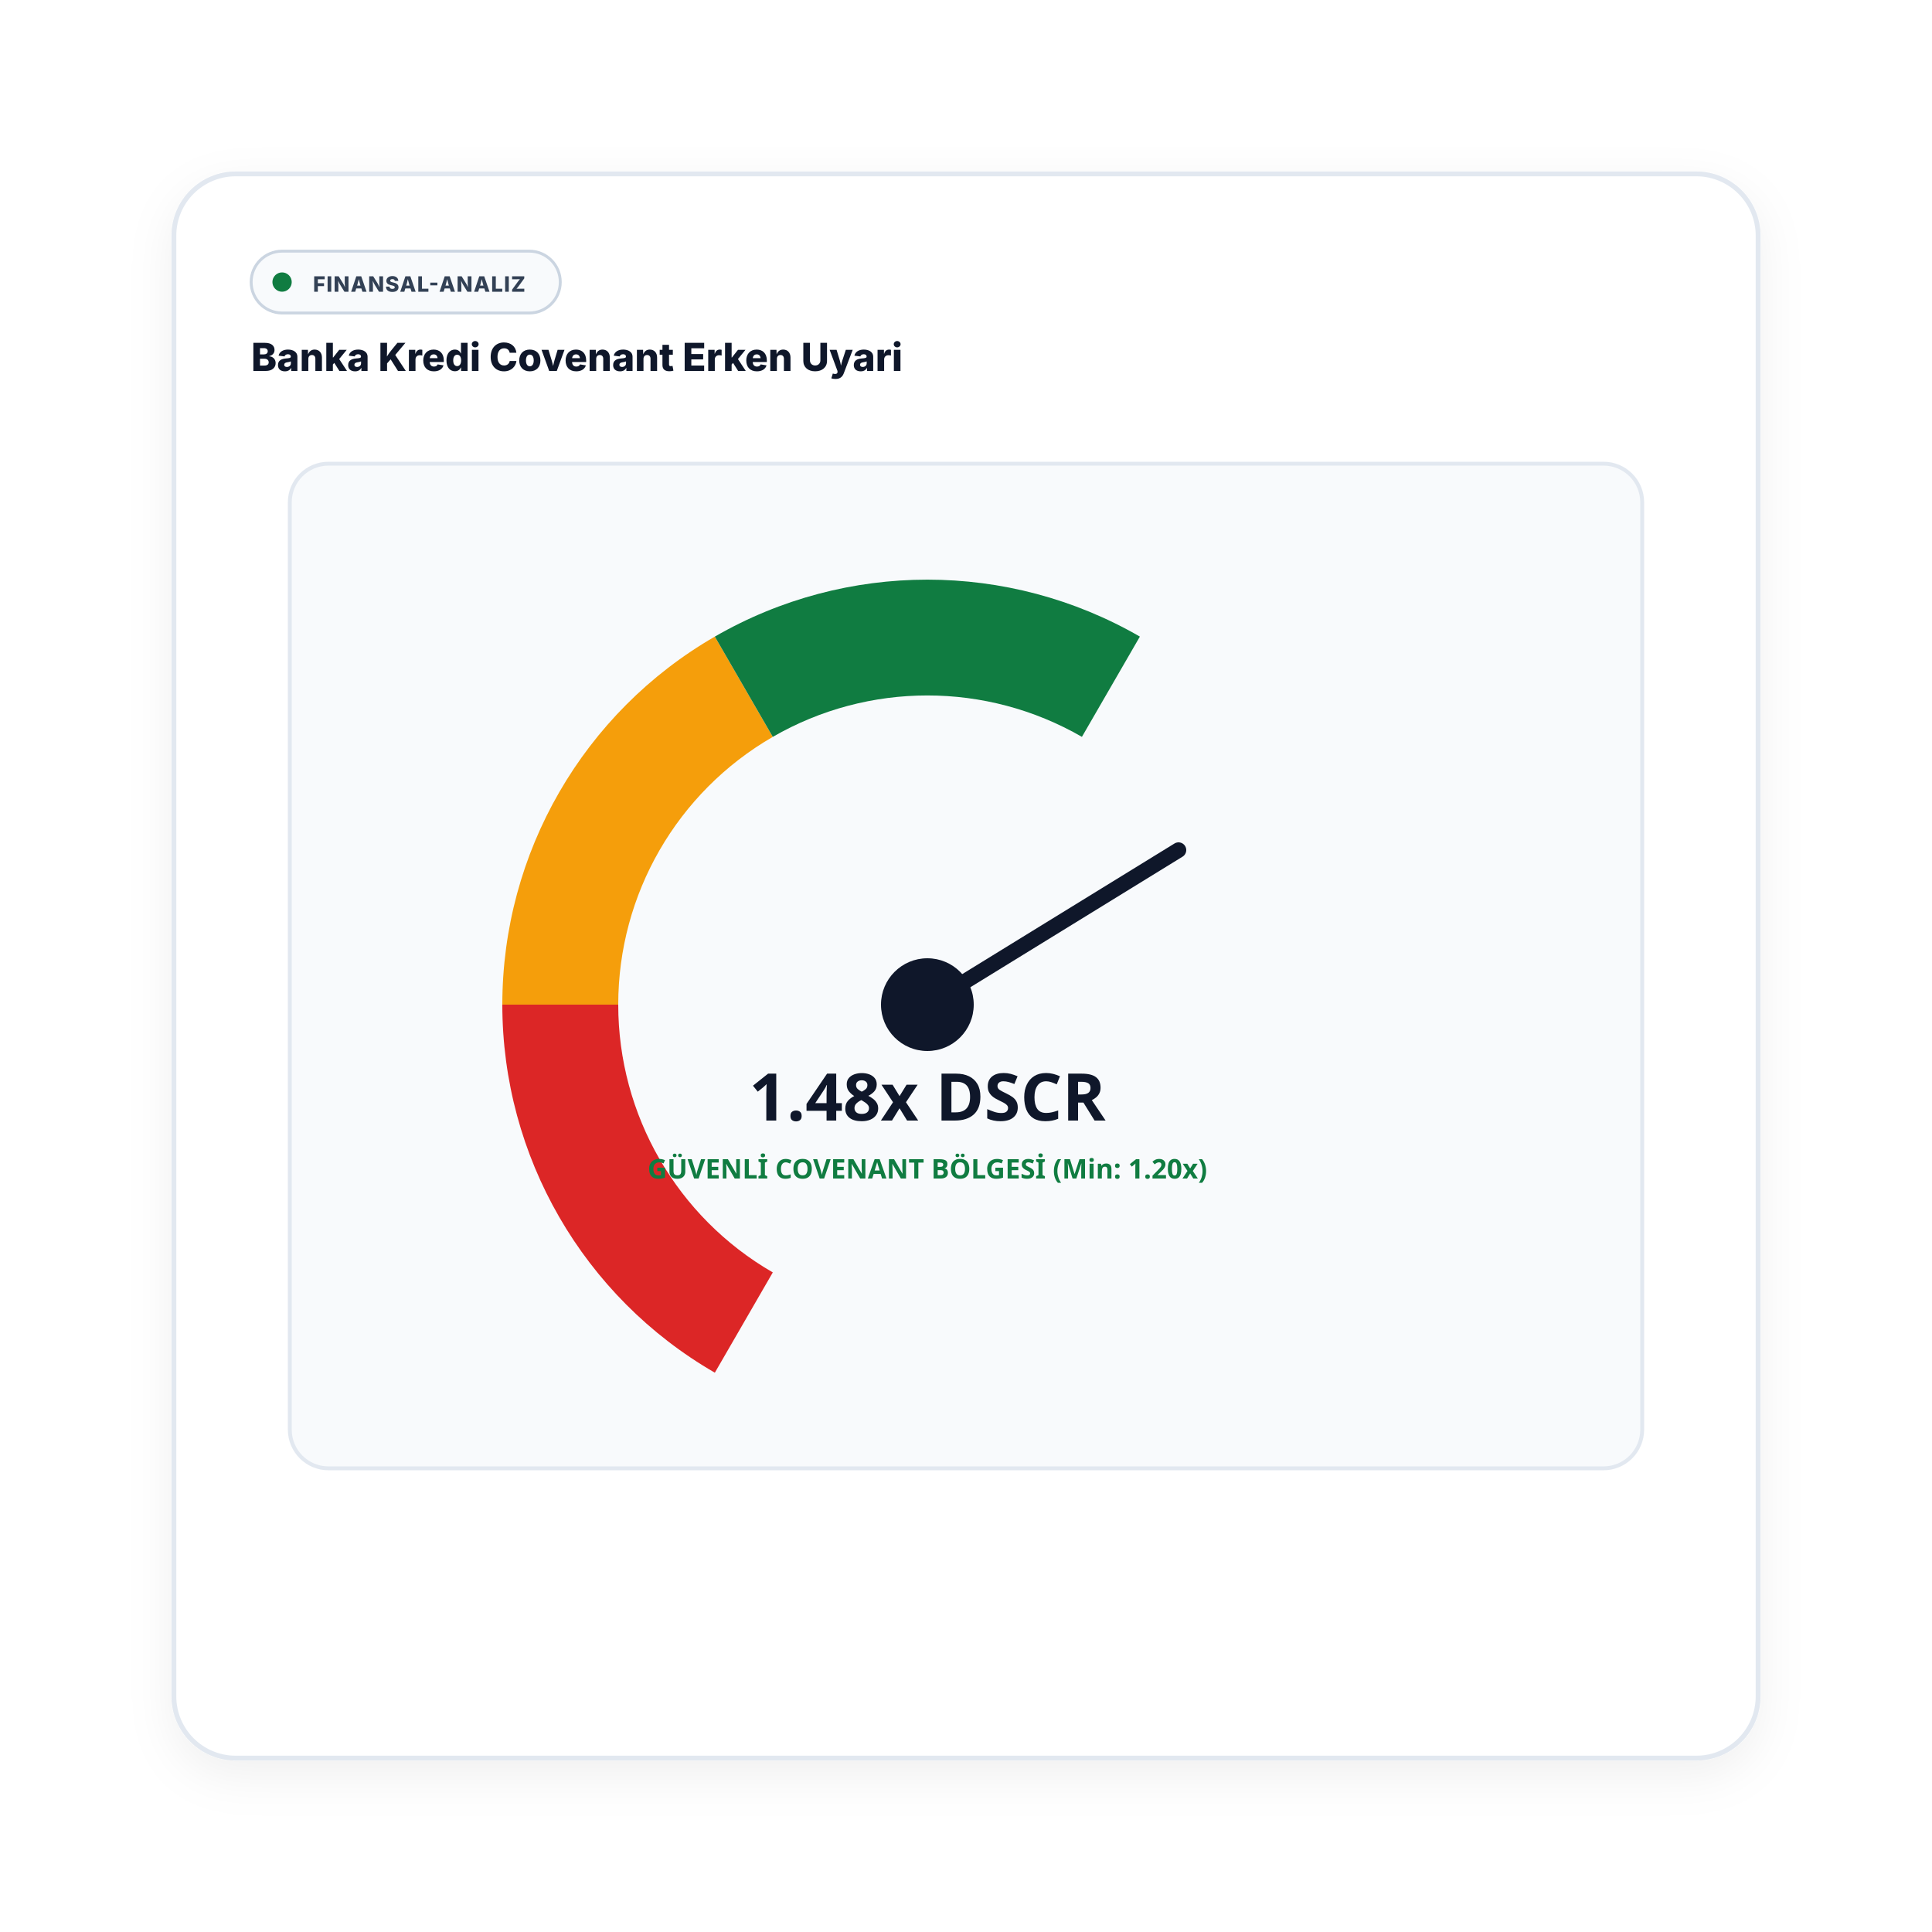
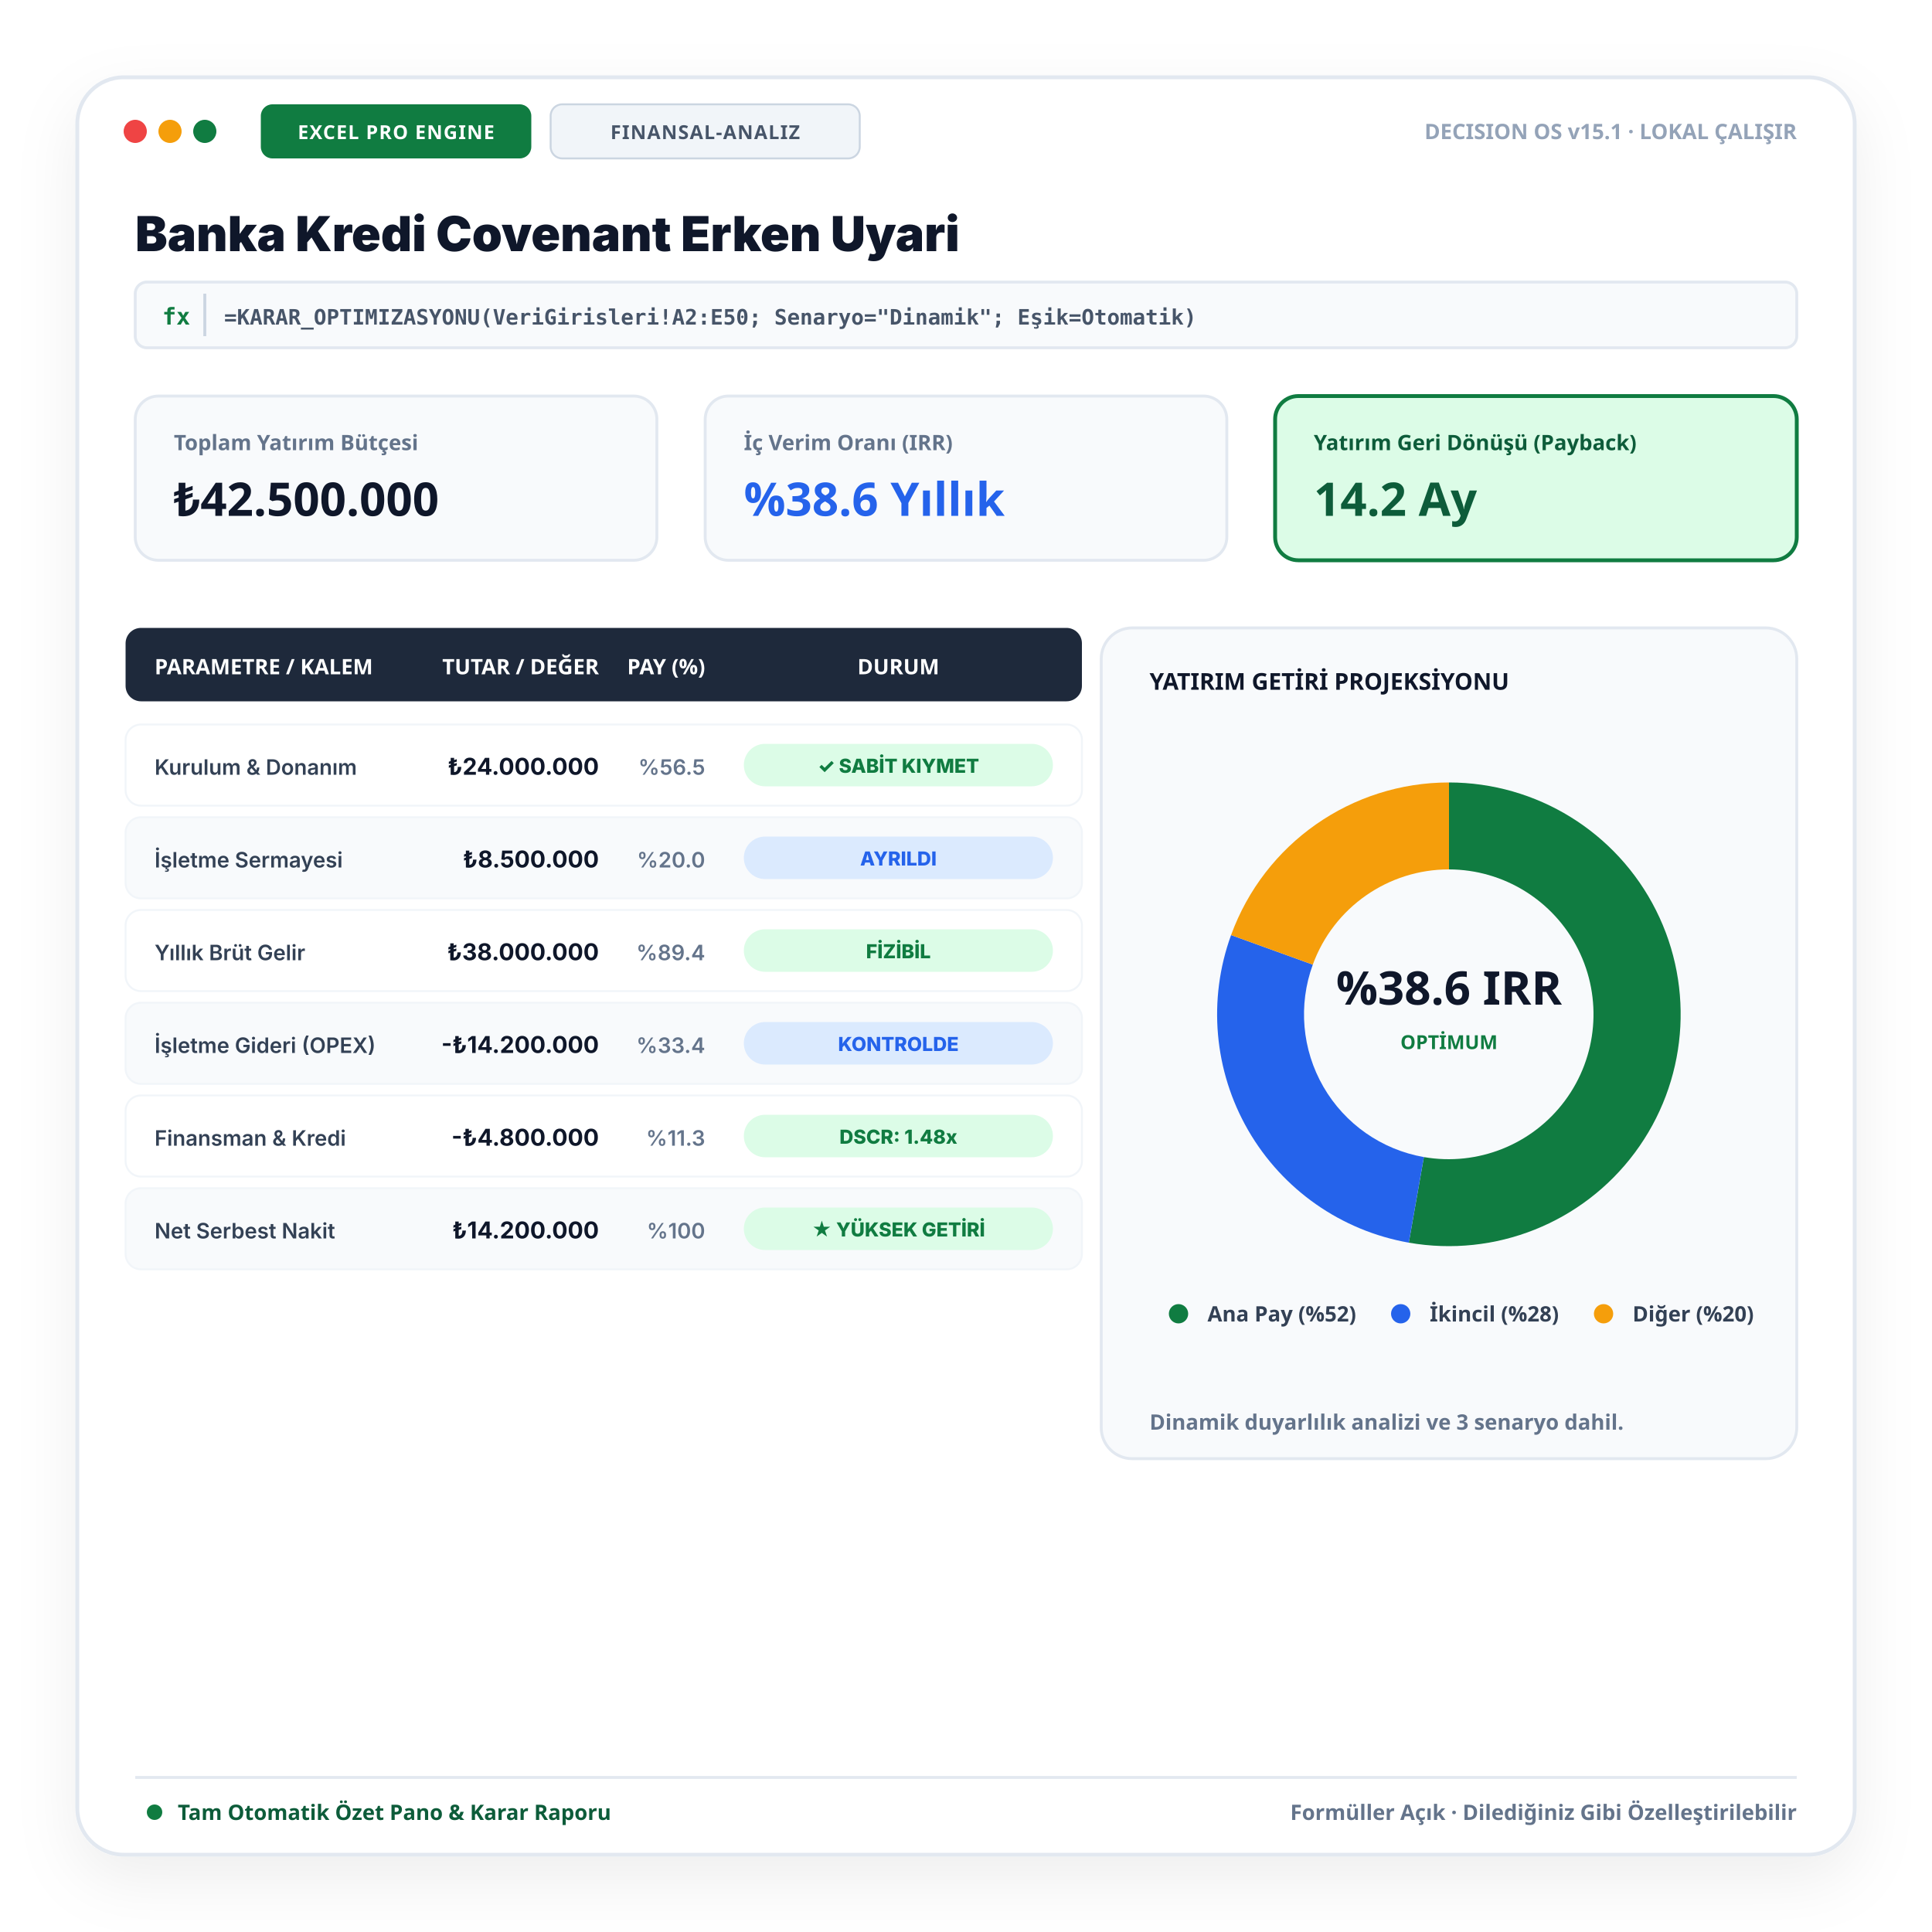
<svg xmlns="http://www.w3.org/2000/svg" viewBox="0 0 1000 1000" width="100%" height="100%">
  <defs>
-     <linearGradient id="gGreen" x1="0%" y1="0%" x2="100%" y2="100%">
-       <stop offset="0%" stop-color="#107c41" />
-       <stop offset="100%" stop-color="#0d5c3a" />
-     </linearGradient>
-     <linearGradient id="gBlue" x1="0%" y1="0%" x2="100%" y2="100%">
-       <stop offset="0%" stop-color="#3b82f6" />
-       <stop offset="100%" stop-color="#1d4ed8" />
-     </linearGradient>
-     <linearGradient id="gAmber" x1="0%" y1="0%" x2="100%" y2="100%">
-       <stop offset="0%" stop-color="#f59e0b" />
-       <stop offset="100%" stop-color="#b45309" />
-     </linearGradient>
-     <linearGradient id="gRed" x1="0%" y1="0%" x2="100%" y2="100%">
-       <stop offset="0%" stop-color="#ef4444" />
-       <stop offset="100%" stop-color="#b91c1c" />
-     </linearGradient>
-     <linearGradient id="gPurple" x1="0%" y1="0%" x2="100%" y2="100%">
-       <stop offset="0%" stop-color="#8b5cf6" />
-       <stop offset="100%" stop-color="#6d28d9" />
-     </linearGradient>
    <filter id="softCard" x="-10%" y="-10%" width="120%" height="120%">
-       <feDropShadow dx="0" dy="8" stdDeviation="12" flood-color="#0f172a" flood-opacity="0.06" />
+       <feDropShadow dx="0" dy="12" stdDeviation="16" flood-color="#0f172a" flood-opacity="0.07" />
    </filter>
  </defs>
  <rect width="1000" height="1000" fill="#ffffff" />
-   <rect x="90" y="90" width="820" height="820" rx="32" fill="#ffffff" stroke="#e2e8f0" stroke-width="2.5" filter="url(#softCard)" />
-   <g transform="translate(130, 130)">
-     <rect x="0" y="0" width="160" height="32" rx="16" fill="#f8fafc" stroke="#cbd5e1" stroke-width="1.5" />
-     <circle cx="16" cy="16" r="5" fill="#107c41" />
-     <text x="32" y="21" font-family="system-ui, -apple-system, sans-serif" font-size="11" font-weight="800" fill="#334155" letter-spacing="0.5">FINANSAL-ANALIZ</text>
-     <text x="0" y="62" font-family="system-ui, -apple-system, sans-serif" font-size="20" font-weight="800" fill="#0f172a">Banka Kredi Covenant Erken Uyari</text>
+   <rect x="40" y="40" width="920" height="920" rx="24" fill="#ffffff" stroke="#e2e8f0" stroke-width="2" filter="url(#softCard)" />
+   <g transform="translate(70, 68)">
+     <circle cx="0" cy="0" r="6" fill="#ef4444" />
+     <circle cx="18" cy="0" r="6" fill="#f59e0b" />
+     <circle cx="36" cy="0" r="6" fill="#107c41" />
+     <rect x="65" y="-14" width="140" height="28" rx="6" fill="#107c41" />
+     <text x="135" y="4" font-family="system-ui" font-size="10" font-weight="800" fill="#ffffff" text-anchor="middle" letter-spacing="0.5">EXCEL PRO ENGINE</text>
+     <rect x="215" y="-14" width="160" height="28" rx="6" fill="#f1f5f9" stroke="#cbd5e1" stroke-width="1" />
+     <text x="295" y="4" font-family="system-ui" font-size="10" font-weight="700" fill="#475569" text-anchor="middle" letter-spacing="0.5">FINANSAL-ANALIZ</text>
+     <text x="860" y="4" font-family="system-ui" font-size="11" font-weight="700" fill="#94a3b8" text-anchor="end">DECISION OS v15.1 · LOKAL ÇALIŞIR</text>
  </g>
-   <g transform="translate(130, 220)">
-     <rect x="20" y="20" width="700" height="520" rx="20" fill="#f8fafc" stroke="#e2e8f0" stroke-width="2" />
-     <path d="M 130.0 300.0 A 220 220 0 0 0 240.0 490.5 L 270.0 438.6 A 160 160 0 0 1 190.0 300.0 Z" fill="#dc2626" />
-     <path d="M 240.0 109.5 A 220 220 0 0 0 130.0 300.0 L 190.0 300.0 A 160 160 0 0 1 270.0 161.4 Z" fill="#f59e0b" />
-     <path d="M 460.0 109.5 A 220 220 0 0 0 240.0 109.5 L 270.0 161.4 A 160 160 0 0 1 430.0 161.4 Z" fill="#107c41" />
-     <g transform="translate(350, 300)">
-       <line x1="0" y1="0" x2="130" y2="-80" stroke="#0f172a" stroke-width="8" stroke-linecap="round" />
-       <circle cx="0" cy="0" r="24" fill="#0f172a" />
-       <text x="0" y="60" font-family="system-ui" font-size="34" font-weight="800" fill="#0f172a" text-anchor="middle">1.48x DSCR</text>
-       <text x="0" y="90" font-family="system-ui" font-size="14" font-weight="700" fill="#107c41" text-anchor="middle">GÜVENLİ COVENANT BÖLGESİ (Min: 1.20x)</text>
+   <g transform="translate(70, 130)">
+     <text x="0" y="0" font-family="system-ui, -apple-system, sans-serif" font-size="25" font-weight="900" fill="#0f172a">Banka Kredi Covenant Erken Uyari</text>
+     <rect x="0" y="16" width="860" height="34" rx="6" fill="#f8fafc" stroke="#e2e8f0" stroke-width="1.5" />
+     <text x="14" y="38" font-family="system-ui, monospace" font-size="12" font-weight="800" fill="#107c41">fx</text>
+     <line x1="36" y1="22" x2="36" y2="44" stroke="#cbd5e1" stroke-width="1.5" />
+     <text x="46" y="38" font-family="system-ui, monospace" font-size="11" font-weight="600" fill="#475569">=KARAR_OPTIMIZASYONU(VeriGirisleri!A2:E50; Senaryo="Dinamik"; Eşik=Otomatik)</text>
+   </g>
+   <g transform="translate(70, 205)">
+     <rect x="0" y="0" width="270" height="85" rx="12" fill="#f8fafc" stroke="#e2e8f0" stroke-width="1.5" />
+     <text x="20" y="28" font-family="system-ui" font-size="11" font-weight="700" fill="#64748b">Toplam Yatırım Bütçesi</text>
+     <text x="20" y="62" font-family="system-ui" font-size="24" font-weight="900" fill="#0f172a">₺42.500.000</text>
+     <rect x="295" y="0" width="270" height="85" rx="12" fill="#f8fafc" stroke="#e2e8f0" stroke-width="1.5" />
+     <text x="315" y="28" font-family="system-ui" font-size="11" font-weight="700" fill="#64748b">İç Verim Oranı (IRR)</text>
+     <text x="315" y="62" font-family="system-ui" font-size="24" font-weight="900" fill="#2563eb">%38.6 Yıllık</text>
+     <rect x="590" y="0" width="270" height="85" rx="12" fill="#dcfce7" stroke="#107c41" stroke-width="2" />
+     <text x="610" y="28" font-family="system-ui" font-size="11" font-weight="800" fill="#0d5c3a">Yatırım Geri Dönüşü (Payback)</text>
+     <text x="610" y="62" font-family="system-ui" font-size="24" font-weight="900" fill="#0d5c3a">14.2 Ay</text>
+   </g>
+   <rect x="65" y="325" width="495" height="38" rx="8" fill="#1e293b" />
+   <text x="80" y="349" font-family="system-ui" font-size="11" font-weight="800" fill="#ffffff">PARAMETRE / KALEM</text>
+   <text x="310" y="349" font-family="system-ui" font-size="11" font-weight="800" fill="#ffffff" text-anchor="end">TUTAR / DEĞER</text>
+   <text x="365" y="349" font-family="system-ui" font-size="11" font-weight="800" fill="#ffffff" text-anchor="end">PAY (%)</text>
+   <text x="465" y="349" font-family="system-ui" font-size="11" font-weight="800" fill="#ffffff" text-anchor="middle">DURUM</text>
+   <rect x="65" y="375" width="495" height="42" rx="8" fill="#ffffff" stroke="#f1f5f9" stroke-width="1" />
+   <text x="80" y="401" font-family="system-ui, -apple-system, sans-serif" font-size="11" font-weight="600" fill="#334155">Kurulum &amp; Donanım</text>
+   <text x="310" y="401" font-family="system-ui, -apple-system, sans-serif" font-size="12" font-weight="700" fill="#0f172a" text-anchor="end">₺24.000.000</text>
+   <text x="365" y="401" font-family="system-ui, -apple-system, sans-serif" font-size="11" font-weight="600" fill="#64748b" text-anchor="end">%56.5</text>
+   <rect x="385" y="385" width="160" height="22" rx="11" fill="#dcfce7" />
+   <text x="465" y="400" font-family="system-ui, -apple-system, sans-serif" font-size="10" font-weight="800" fill="#107c41" text-anchor="middle">✓ SABİT KIYMET</text>
+   <rect x="65" y="423" width="495" height="42" rx="8" fill="#f8fafc" stroke="#f1f5f9" stroke-width="1" />
+   <text x="80" y="449" font-family="system-ui, -apple-system, sans-serif" font-size="11" font-weight="600" fill="#334155">İşletme Sermayesi</text>
+   <text x="310" y="449" font-family="system-ui, -apple-system, sans-serif" font-size="12" font-weight="700" fill="#0f172a" text-anchor="end">₺8.500.000</text>
+   <text x="365" y="449" font-family="system-ui, -apple-system, sans-serif" font-size="11" font-weight="600" fill="#64748b" text-anchor="end">%20.0</text>
+   <rect x="385" y="433" width="160" height="22" rx="11" fill="#dbeafe" />
+   <text x="465" y="448" font-family="system-ui, -apple-system, sans-serif" font-size="10" font-weight="800" fill="#2563eb" text-anchor="middle">AYRILDI</text>
+   <rect x="65" y="471" width="495" height="42" rx="8" fill="#ffffff" stroke="#f1f5f9" stroke-width="1" />
+   <text x="80" y="497" font-family="system-ui, -apple-system, sans-serif" font-size="11" font-weight="600" fill="#334155">Yıllık Brüt Gelir</text>
+   <text x="310" y="497" font-family="system-ui, -apple-system, sans-serif" font-size="12" font-weight="700" fill="#0f172a" text-anchor="end">₺38.000.000</text>
+   <text x="365" y="497" font-family="system-ui, -apple-system, sans-serif" font-size="11" font-weight="600" fill="#64748b" text-anchor="end">%89.4</text>
+   <rect x="385" y="481" width="160" height="22" rx="11" fill="#dcfce7" />
+   <text x="465" y="496" font-family="system-ui, -apple-system, sans-serif" font-size="10" font-weight="800" fill="#107c41" text-anchor="middle">FİZİBİL</text>
+   <rect x="65" y="519" width="495" height="42" rx="8" fill="#f8fafc" stroke="#f1f5f9" stroke-width="1" />
+   <text x="80" y="545" font-family="system-ui, -apple-system, sans-serif" font-size="11" font-weight="600" fill="#334155">İşletme Gideri (OPEX)</text>
+   <text x="310" y="545" font-family="system-ui, -apple-system, sans-serif" font-size="12" font-weight="700" fill="#0f172a" text-anchor="end">-₺14.200.000</text>
+   <text x="365" y="545" font-family="system-ui, -apple-system, sans-serif" font-size="11" font-weight="600" fill="#64748b" text-anchor="end">%33.4</text>
+   <rect x="385" y="529" width="160" height="22" rx="11" fill="#dbeafe" />
+   <text x="465" y="544" font-family="system-ui, -apple-system, sans-serif" font-size="10" font-weight="800" fill="#2563eb" text-anchor="middle">KONTROLDE</text>
+   <rect x="65" y="567" width="495" height="42" rx="8" fill="#ffffff" stroke="#f1f5f9" stroke-width="1" />
+   <text x="80" y="593" font-family="system-ui, -apple-system, sans-serif" font-size="11" font-weight="600" fill="#334155">Finansman &amp; Kredi</text>
+   <text x="310" y="593" font-family="system-ui, -apple-system, sans-serif" font-size="12" font-weight="700" fill="#0f172a" text-anchor="end">-₺4.800.000</text>
+   <text x="365" y="593" font-family="system-ui, -apple-system, sans-serif" font-size="11" font-weight="600" fill="#64748b" text-anchor="end">%11.3</text>
+   <rect x="385" y="577" width="160" height="22" rx="11" fill="#dcfce7" />
+   <text x="465" y="592" font-family="system-ui, -apple-system, sans-serif" font-size="10" font-weight="800" fill="#107c41" text-anchor="middle">DSCR: 1.48x</text>
+   <rect x="65" y="615" width="495" height="42" rx="8" fill="#f8fafc" stroke="#f1f5f9" stroke-width="1" />
+   <text x="80" y="641" font-family="system-ui, -apple-system, sans-serif" font-size="11" font-weight="600" fill="#334155">Net Serbest Nakit</text>
+   <text x="310" y="641" font-family="system-ui, -apple-system, sans-serif" font-size="12" font-weight="700" fill="#0f172a" text-anchor="end">₺14.200.000</text>
+   <text x="365" y="641" font-family="system-ui, -apple-system, sans-serif" font-size="11" font-weight="600" fill="#64748b" text-anchor="end">%100</text>
+   <rect x="385" y="625" width="160" height="22" rx="11" fill="#dcfce7" />
+   <text x="465" y="640" font-family="system-ui, -apple-system, sans-serif" font-size="10" font-weight="800" fill="#107c41" text-anchor="middle">★ YÜKSEK GETİRİ</text>
+   <g transform="translate(570, 325)">
+     <rect width="360" height="430" rx="16" fill="#f8fafc" stroke="#e2e8f0" stroke-width="1.5" />
+     <text x="25" y="32" font-family="system-ui" font-size="12" font-weight="800" fill="#0f172a">YATIRIM GETİRİ PROJEKSİYONU</text>
+     <path d="M 159.2 318.2 A 120 120 0 1 0 180.0 80.0 L 180.0 125.0 A 75 75 0 1 1 167.0 273.9 Z" fill="#107c41" />
+     <path d="M 67.2 159.0 A 120 120 0 0 0 159.2 318.2 L 167.0 273.9 A 75 75 0 0 1 109.5 174.3 Z" fill="#2563eb" />
+     <path d="M 180.0 80.0 A 120 120 0 0 0 67.2 159.0 L 109.5 174.3 A 75 75 0 0 1 180.0 125.0 Z" fill="#f59e0b" />
+     <text x="180" y="195" font-family="system-ui" font-size="24" font-weight="900" fill="#0f172a" text-anchor="middle">%38.6 IRR</text>
+     <text x="180" y="218" font-family="system-ui" font-size="10" font-weight="800" fill="#107c41" text-anchor="middle">OPTİMUM</text>
+     <g transform="translate(30, 345)">
+       <circle cx="10" cy="10" r="5" fill="#107c41" />
+       <text x="25" y="14" font-family="system-ui" font-size="11" font-weight="600" fill="#334155">Ana Pay (%52)</text>
+       <circle cx="125" cy="10" r="5" fill="#2563eb" />
+       <text x="140" y="14" font-family="system-ui" font-size="11" font-weight="600" fill="#334155">İkincil (%28)</text>
+       <circle cx="230" cy="10" r="5" fill="#f59e0b" />
+       <text x="245" y="14" font-family="system-ui" font-size="11" font-weight="600" fill="#334155">Diğer (%20)</text>
    </g>
+     <text x="25" y="415" font-family="system-ui" font-size="11" font-weight="600" fill="#64748b">Dinamik duyarlılık analizi ve 3 senaryo dahil.</text>
+   </g>
+   <g transform="translate(70, 920)">
+     <line x1="0" y1="0" x2="860" y2="0" stroke="#e2e8f0" stroke-width="1.5" />
+     <circle cx="10" cy="18" r="4" fill="#107c41" />
+     <text x="22" y="22" font-family="system-ui" font-size="11" font-weight="700" fill="#0d5c3a">Tam Otomatik Özet Pano &amp; Karar Raporu</text>
+     <text x="860" y="22" font-family="system-ui" font-size="11" font-weight="600" fill="#64748b" text-anchor="end">Formüller Açık · Dilediğiniz Gibi Özelleştirilebilir</text>
  </g>
</svg>
